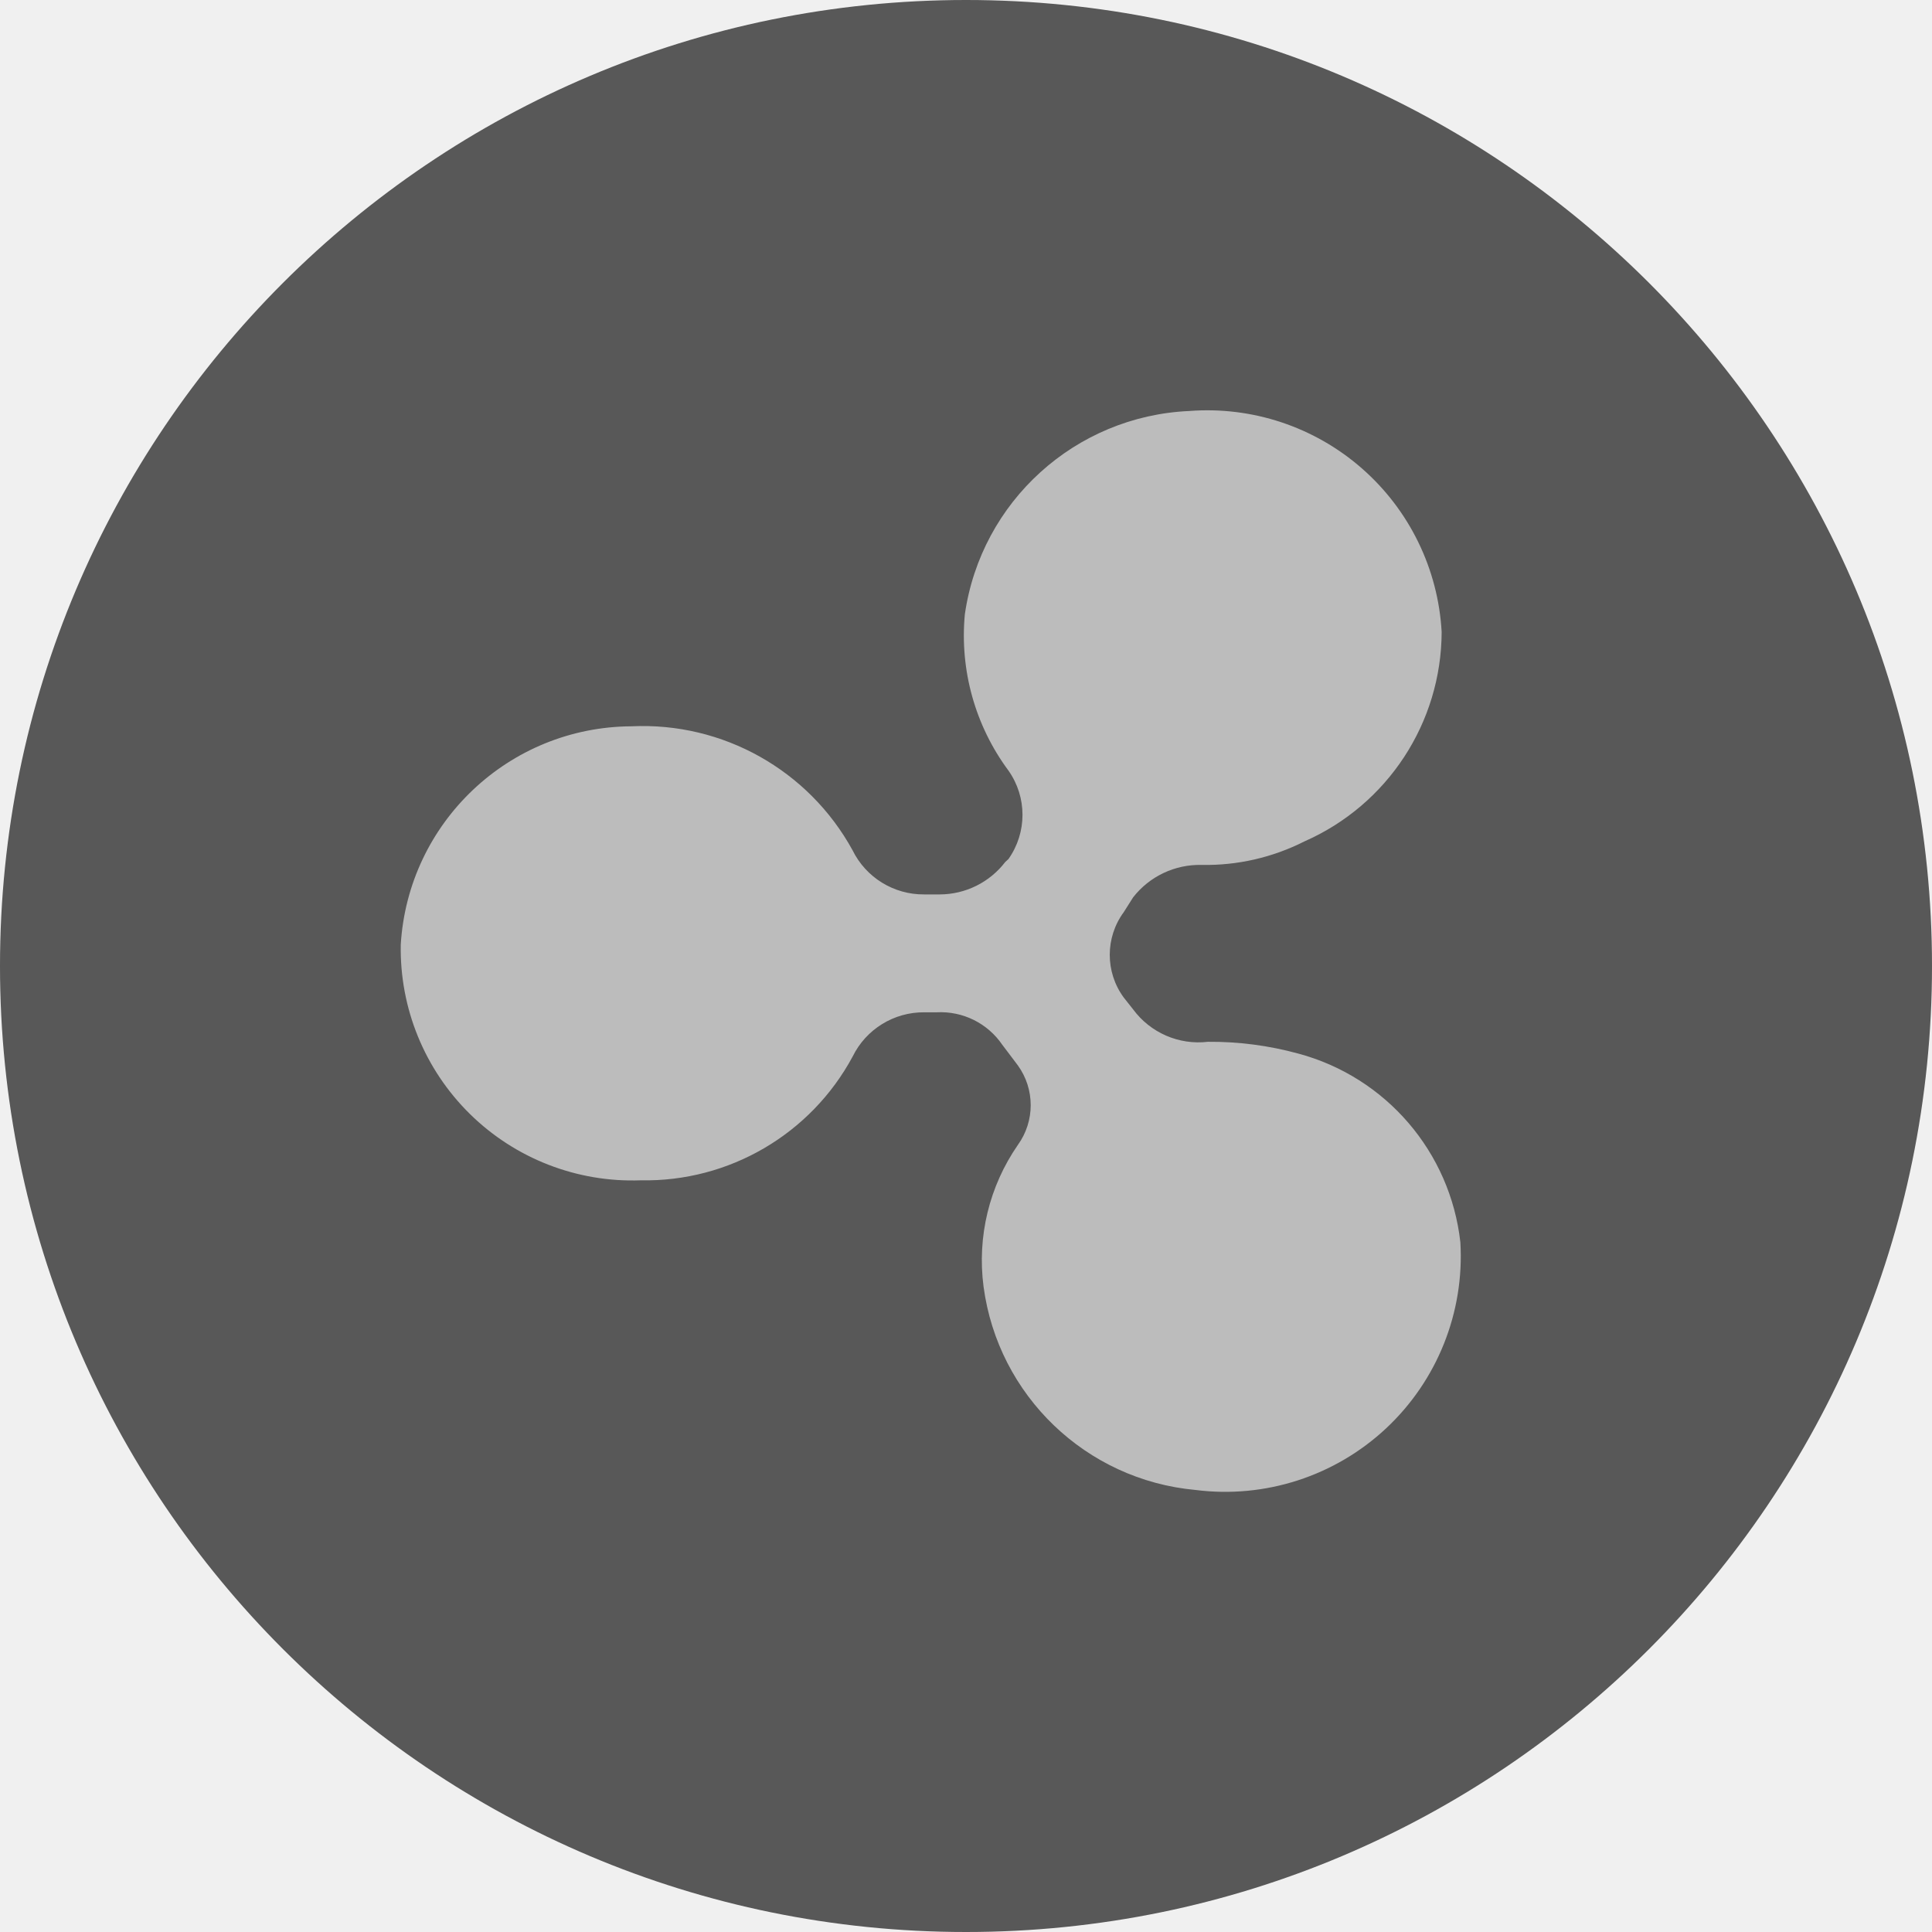
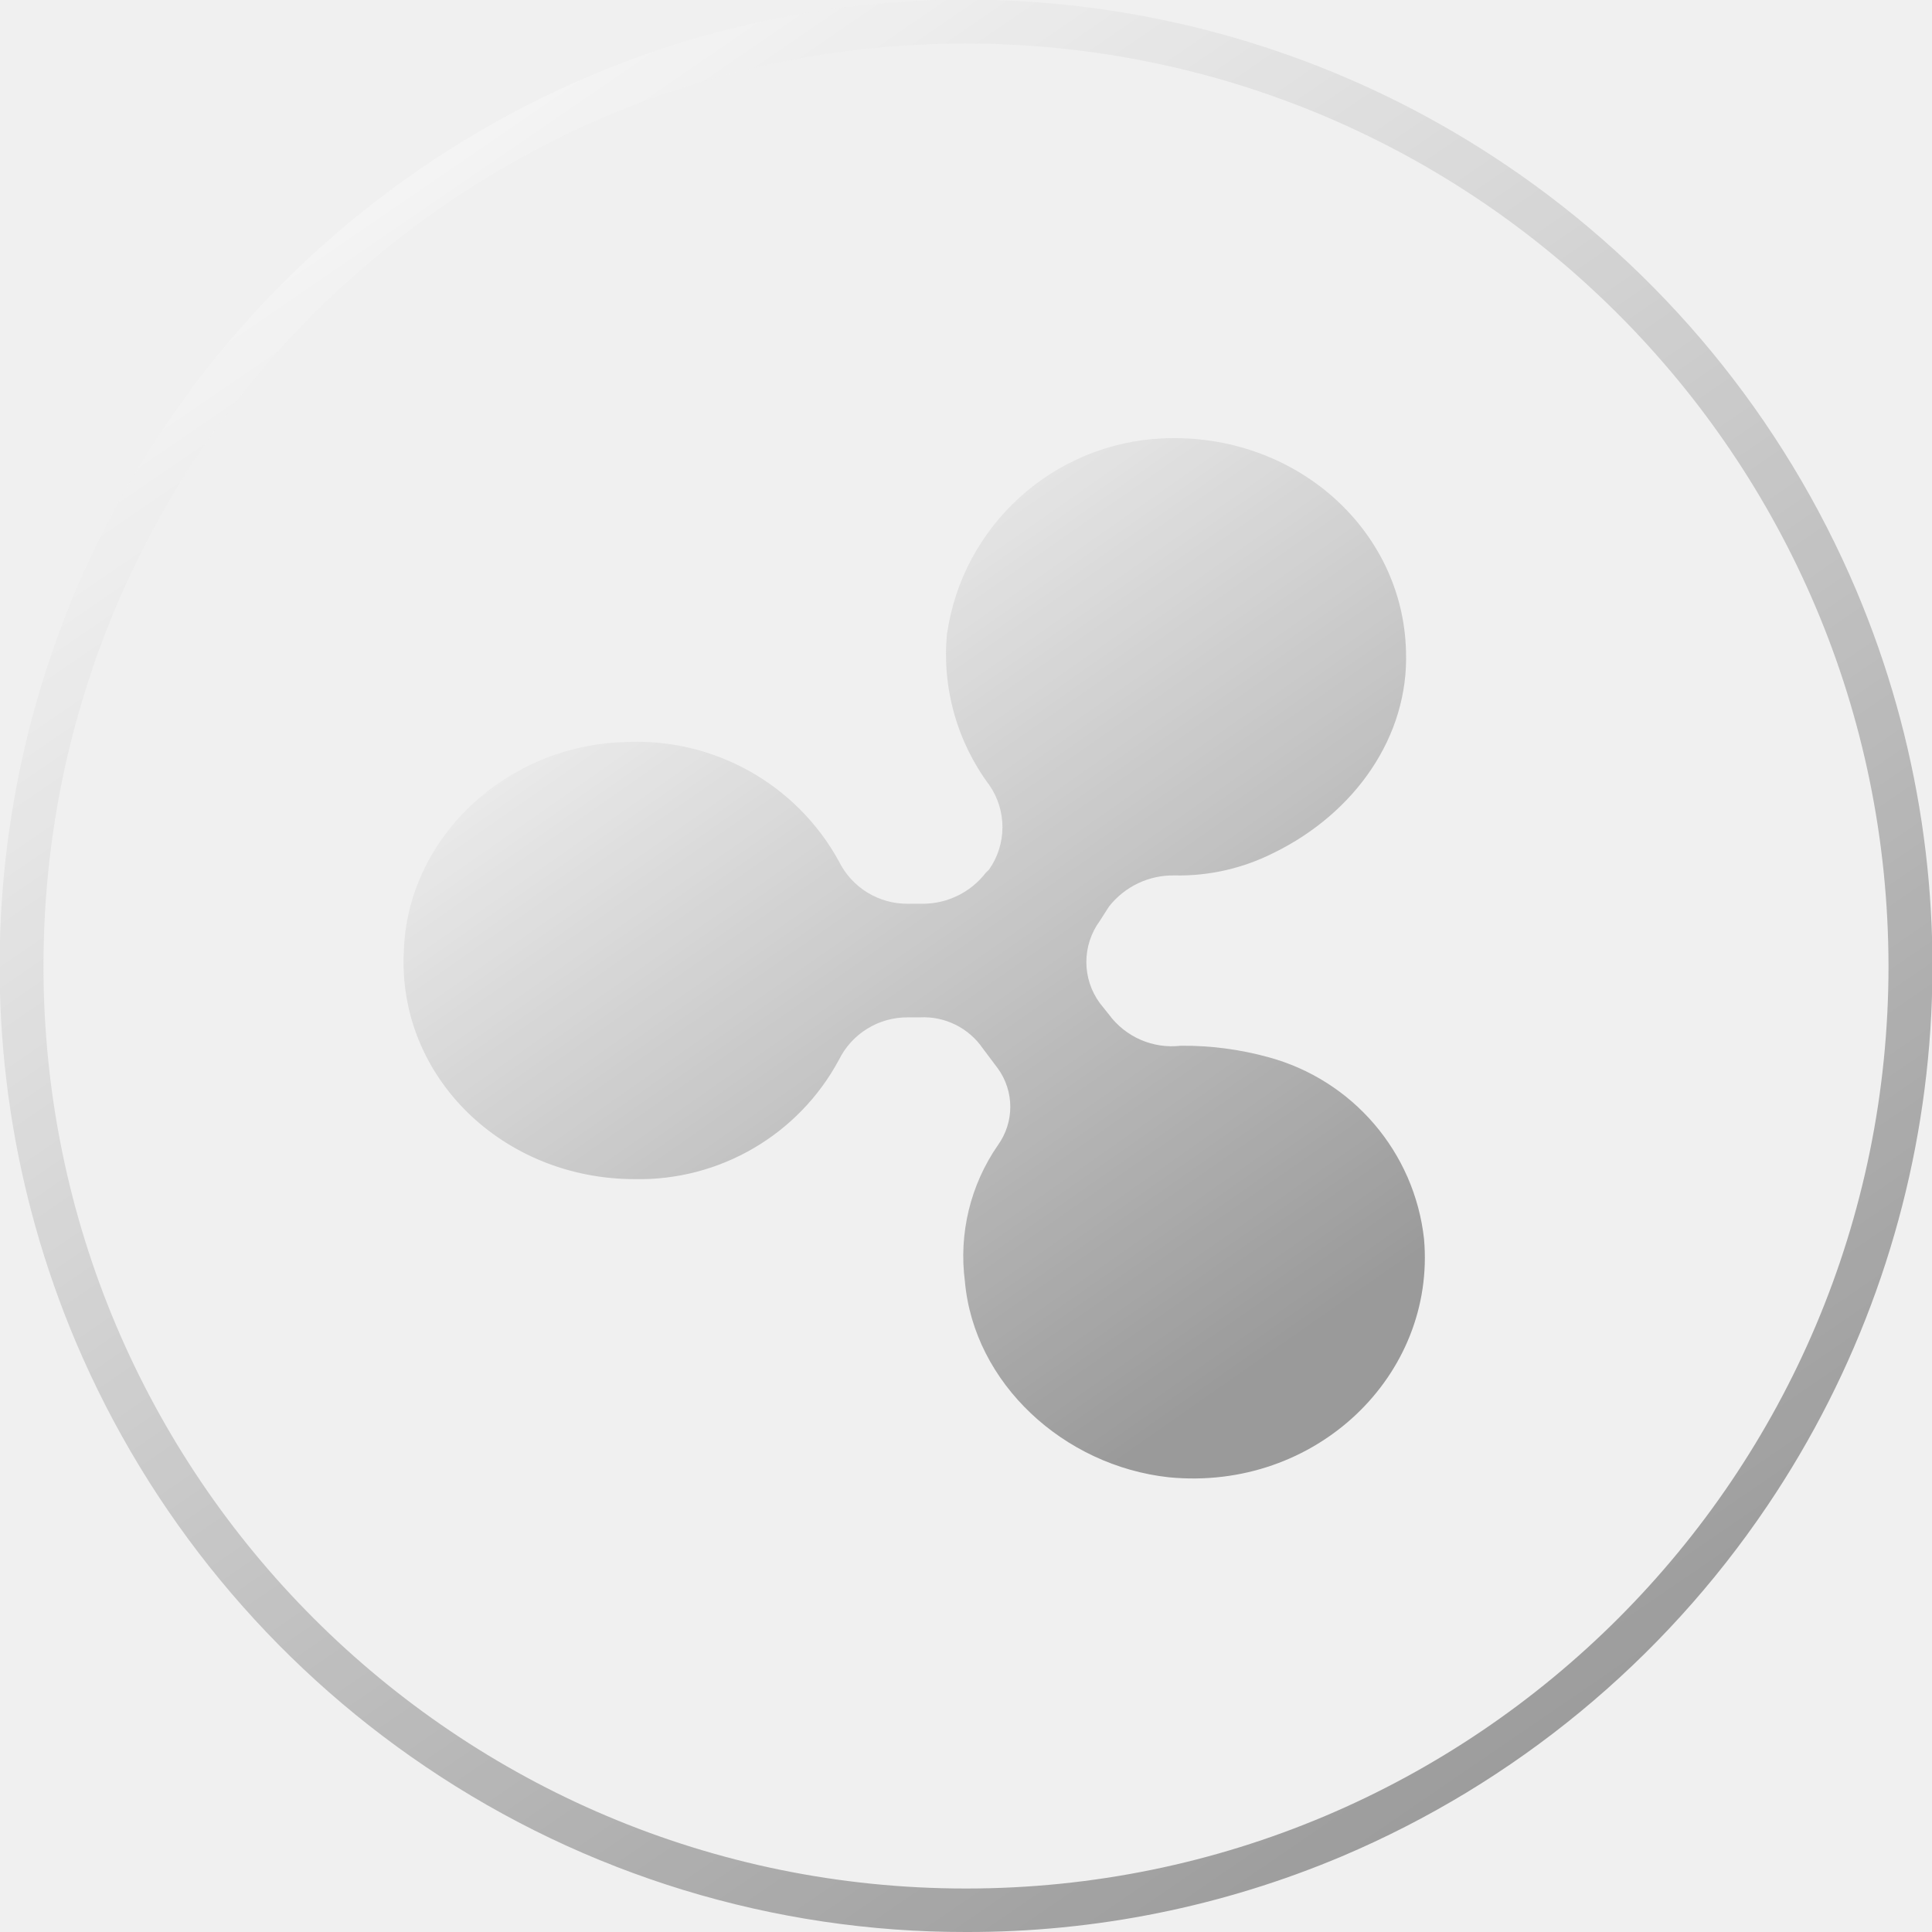
- <svg xmlns="http://www.w3.org/2000/svg" viewBox="0 0 60 60">
+ <svg xmlns="http://www.w3.org/2000/svg" viewBox="0 0 106.512 106.513">
  <defs>
    <style>
      .cls-1 {
-         fill: #484848;
+         opacity: 0.8;
      }

      .cls-2 {
-         opacity: 0.91;
-       }
- 
-       .cls-3 {
-         clip-path: url(#clip-path);
-       }
- 
-       .cls-4 {
-         fill: #fff;
-         opacity: 0.6;
+         fill: url(#linear-gradient);
      }
    </style>
-     <clipPath id="clip-path">
-       <circle id="Mask" class="cls-1" cx="30" cy="30" r="30" />
-     </clipPath>
+     <linearGradient id="linear-gradient" x1="0.201" x2="0.827" y2="0.914" gradientUnits="objectBoundingBox">
+       <stop offset="0" stop-color="#00cca3" />
+       <stop offset="0" stop-color="#fff" />
+       <stop offset="1" stop-color="#848484" />
+     </linearGradient>
  </defs>
-   <g id="Group_1966" data-name="Group 1966" transform="translate(-452.74 -413.54)">
-     <g id="BCC" class="cls-2" transform="translate(452.74 413.54)">
-       <g id="Shape">
-         <circle id="Mask-2" data-name="Mask" class="cls-1" cx="30" cy="30" r="30" />
-       </g>
-     </g>
-     <path id="Shape-3" data-name="Shape" class="cls-4" d="M27.882,19.964a10.317,10.317,0,0,0-2.807-.366,2.519,2.519,0,0,1-2.323-1.007l-.29-.366a2.24,2.24,0,0,1,0-2.655l.29-.458a2.621,2.621,0,0,1,2.129-1.007,6.781,6.781,0,0,0,3.194-.732,7.129,7.129,0,0,0,4.259-6.5A7.289,7.289,0,0,0,24.495.008a7.371,7.371,0,0,0-6.969,6.316,7.042,7.042,0,0,0,1.355,4.852,2.382,2.382,0,0,1,0,2.746l-.1.092a2.571,2.571,0,0,1-2.033,1.007h-.484a2.455,2.455,0,0,1-2.226-1.373A7.431,7.431,0,0,0,7.17,9.8,7.215,7.215,0,0,0,.008,16.577,7.193,7.193,0,0,0,7.46,23.9a7.312,7.312,0,0,0,6.582-3.845,2.455,2.455,0,0,1,2.226-1.373h.387a2.317,2.317,0,0,1,2.033,1.007l.484.641a2.112,2.112,0,0,1,0,2.472A6.287,6.287,0,0,0,18.107,27.2a7.311,7.311,0,0,0,6.581,6.316,7.316,7.316,0,0,0,8.227-7.69A6.853,6.853,0,0,0,27.882,19.964Z" transform="translate(465.178 426.296)" />
+   <g id="Group_1146" data-name="Group 1146" class="cls-1" transform="translate(0)">
+     <path id="Subtraction_23" data-name="Subtraction 23" class="cls-2" d="M53.256,106.513a53,53,0,0,1-29.776-9.1,53.408,53.408,0,0,1-19.3-23.431A53.187,53.187,0,0,1,9.1,23.48a53.416,53.416,0,0,1,23.431-19.3A53.185,53.185,0,0,1,83.032,9.1a53.408,53.408,0,0,1,19.3,23.431,53.187,53.187,0,0,1-4.91,50.506,53.416,53.416,0,0,1-23.431,19.3A52.923,52.923,0,0,1,53.256,106.513Zm0-104.115a50.859,50.859,0,1,0,50.859,50.859A50.916,50.916,0,0,0,53.256,2.4Z" transform="translate(0)" />
+     <path id="Shape" class="cls-2" d="M47.659,34.124a17.634,17.634,0,0,0-4.8-.626,4.305,4.305,0,0,1-3.971-1.721l-.5-.626a3.83,3.83,0,0,1,0-4.538l.5-.782a4.481,4.481,0,0,1,3.64-1.721,11.591,11.591,0,0,0,5.459-1.252c4.467-2.191,7.445-6.415,7.279-11.11C55.1,5.02,49.148-.3,41.869.013a12.6,12.6,0,0,0-11.911,10.8A12.037,12.037,0,0,0,32.274,19.1a4.072,4.072,0,0,1,0,4.694l-.165.156a4.395,4.395,0,0,1-3.474,1.721h-.827A4.2,4.2,0,0,1,24,23.328a12.7,12.7,0,0,0-11.746-6.572C5.638,16.912.179,22.076.014,28.335-.317,35.22,5.473,40.853,12.752,40.853A12.5,12.5,0,0,0,24,34.281a4.2,4.2,0,0,1,3.805-2.347h.662a3.96,3.96,0,0,1,3.474,1.721l.827,1.1a3.611,3.611,0,0,1,0,4.225,10.746,10.746,0,0,0-1.82,7.511c.5,5.633,5.459,10.171,11.25,10.8,8.106.782,14.724-5.633,14.062-13.144A11.714,11.714,0,0,0,47.659,34.124Z" transform="translate(22.248 24.154)" />
  </g>
</svg>
